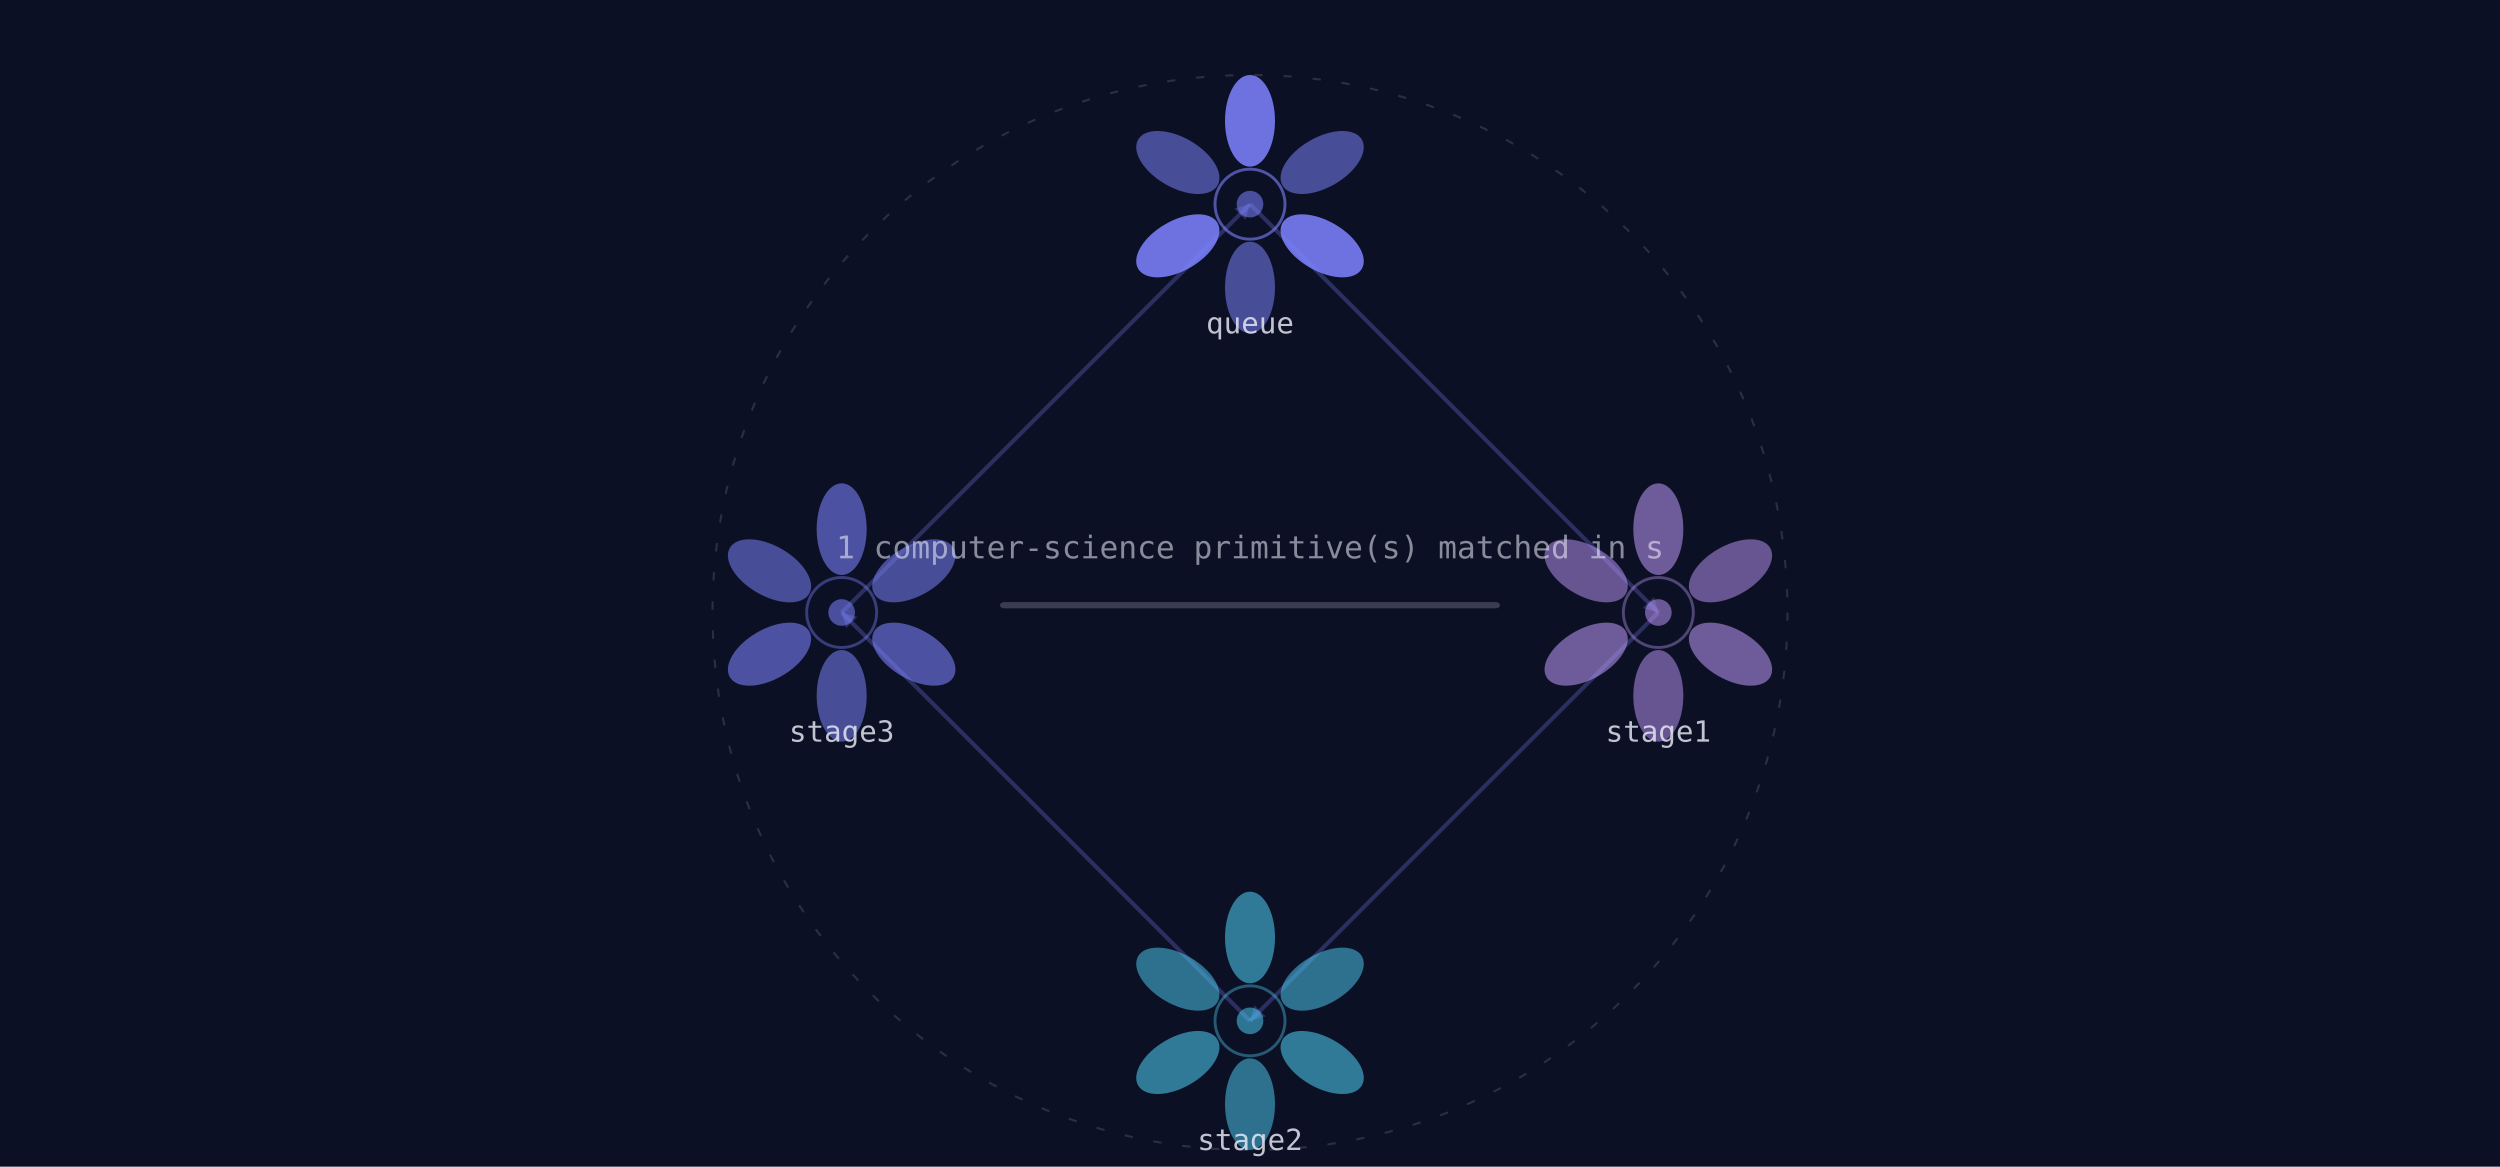
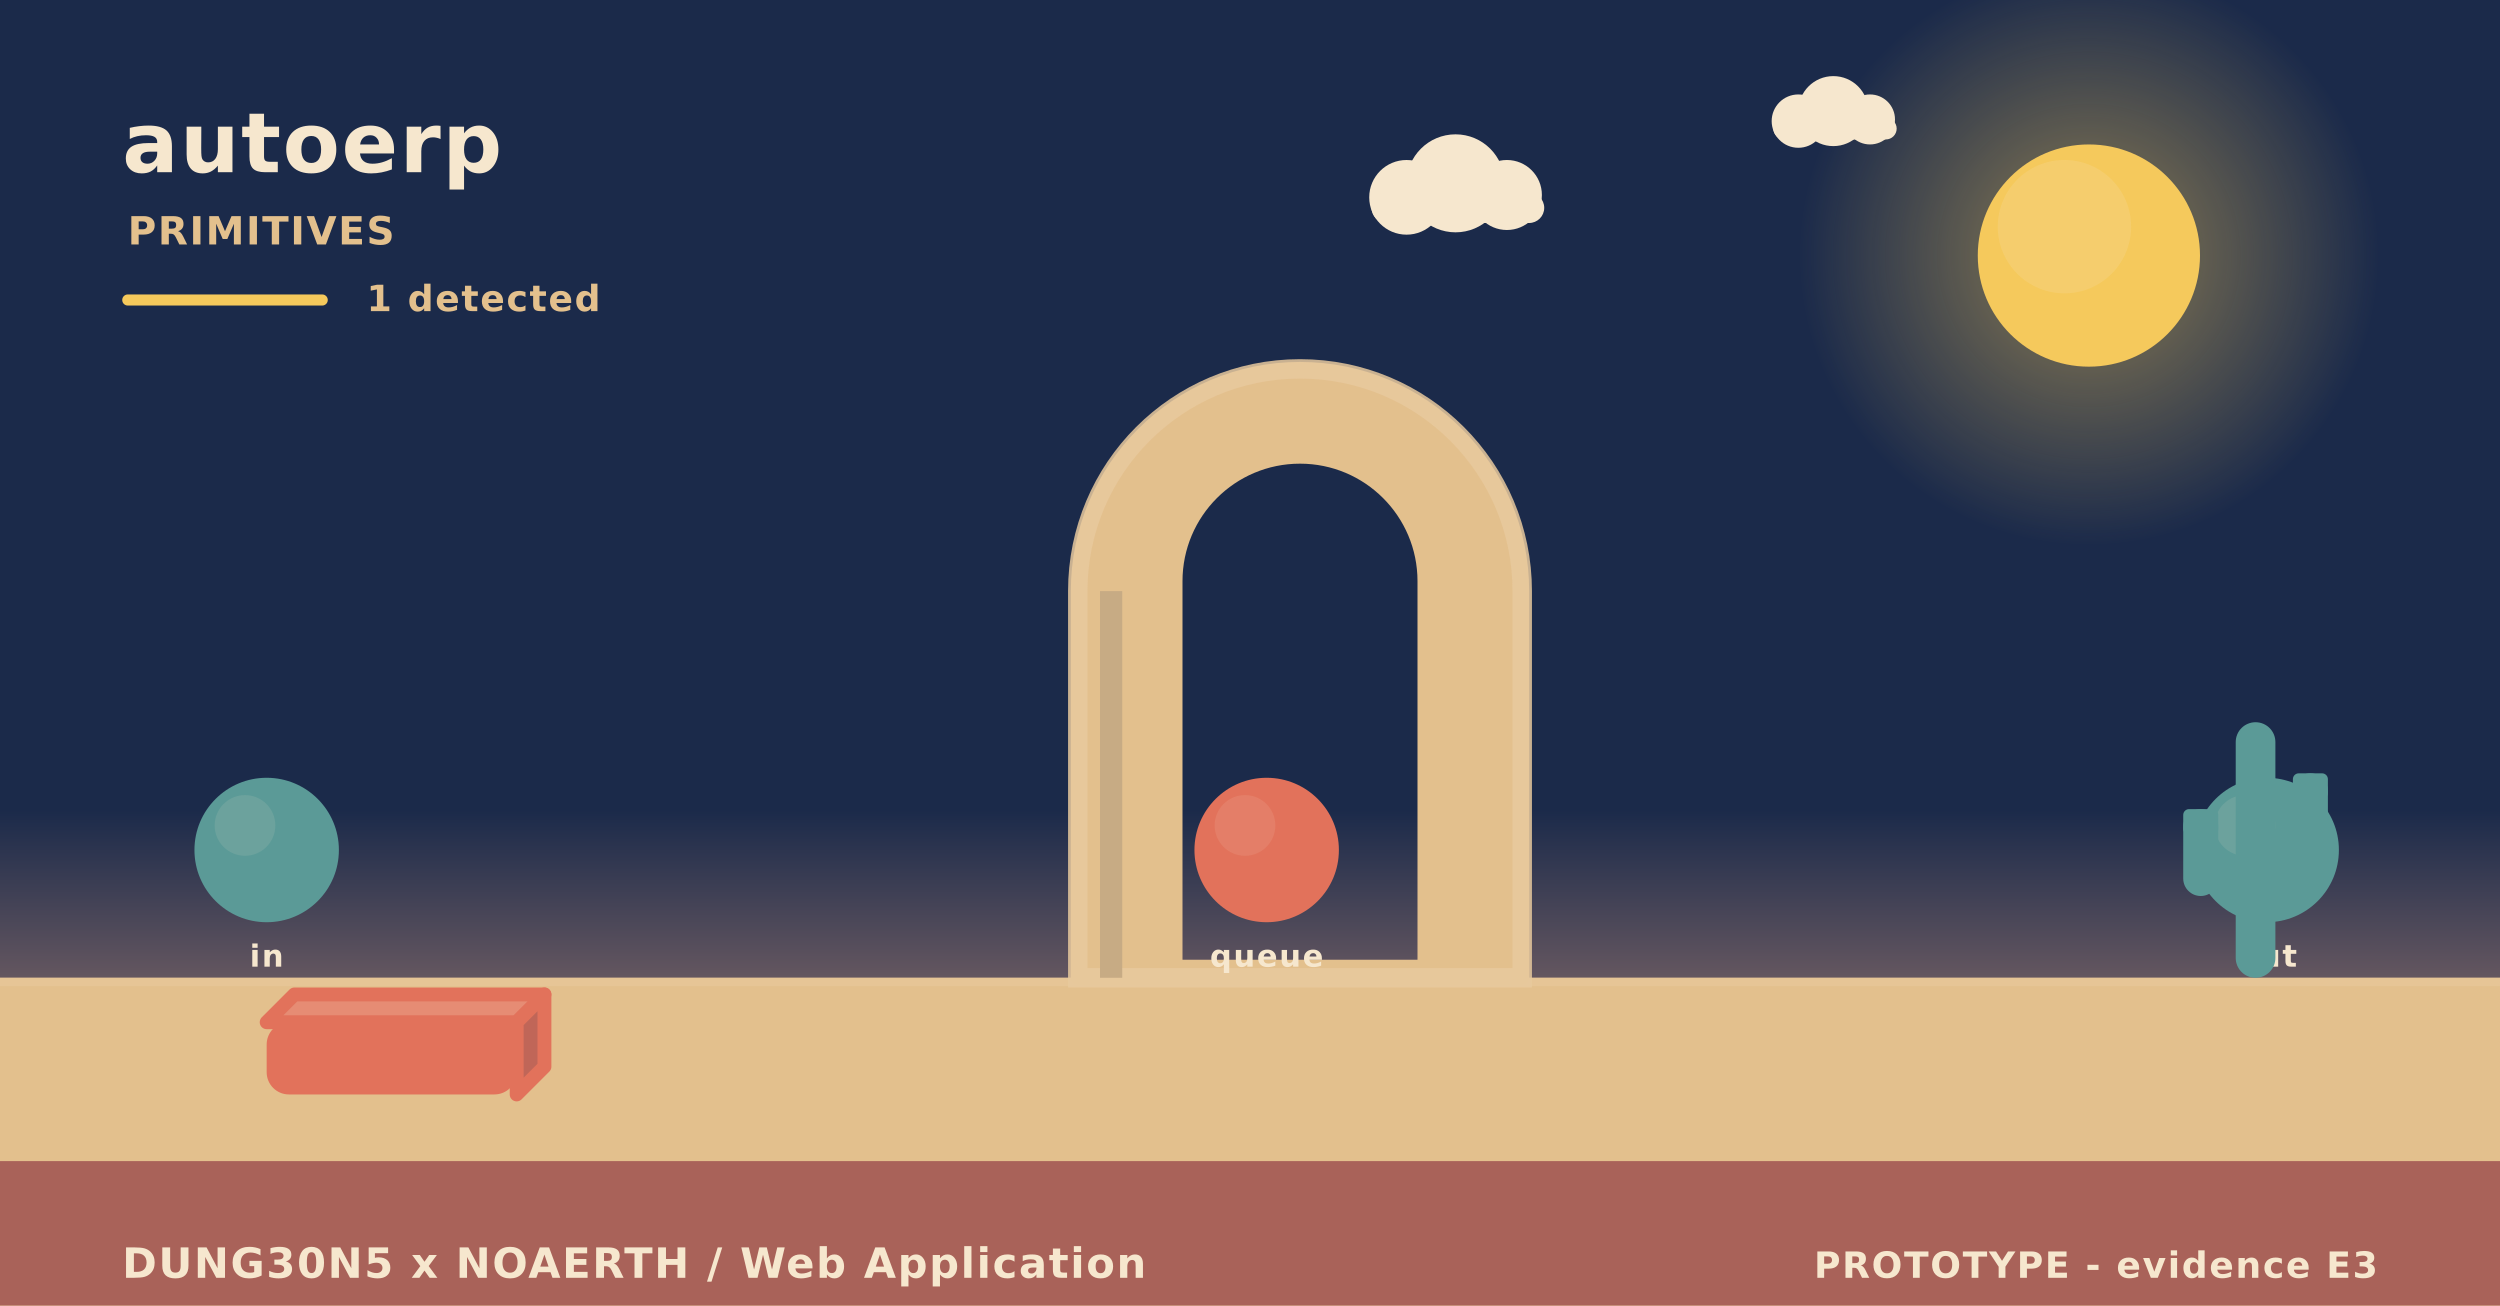
- <svg xmlns="http://www.w3.org/2000/svg" viewBox="0 0 1200 560" width="1200" height="560" role="img" aria-label="autoerp state machine">
-   <rect width="1200" height="560" fill="#0c1024" />
-   <defs>
-     <linearGradient id="gs" x1="0" y1="0" x2="1" y2="1">
-       <stop offset="0%" stop-color="#7c83ff" />
-       <stop offset="100%" stop-color="#b794f4" />
-     </linearGradient>
-   </defs>
-   <circle cx="600.00" cy="294.00" r="258.00" fill="none" stroke="rgba(238,240,251,0.140)" stroke-width="1.00" opacity="1.00" stroke-dasharray="4 10" />
-   <line x1="600.00" y1="98.00" x2="796.00" y2="294.00" stroke="rgba(124,131,255,0.500)" stroke-width="2.00" opacity="0.55" />
-   <polygon points="796.00,294.00 793.88,286.50 788.50,291.88" fill="rgba(124,131,255,0.500)" opacity="0.55" />
-   <line x1="796.00" y1="294.00" x2="600.00" y2="490.00" stroke="rgba(124,131,255,0.500)" stroke-width="2.00" opacity="0.55" />
-   <polygon points="600.00,490.00 607.50,487.88 602.12,482.50" fill="rgba(124,131,255,0.500)" opacity="0.55" />
-   <line x1="600.00" y1="490.00" x2="404.00" y2="294.00" stroke="rgba(124,131,255,0.500)" stroke-width="2.00" opacity="0.55" />
-   <polygon points="404.00,294.00 406.12,301.50 411.50,296.12" fill="rgba(124,131,255,0.500)" opacity="0.55" />
-   <line x1="404.00" y1="294.00" x2="600.00" y2="98.00" stroke="rgba(124,131,255,0.500)" stroke-width="2.00" opacity="0.55" />
-   <polygon points="600.00,98.00 592.50,100.12 597.88,105.50" fill="rgba(124,131,255,0.500)" opacity="0.55" />
-   <ellipse cx="600.00" cy="58.00" rx="12.00" ry="22.00" fill="rgba(124,131,255,0.900)" opacity="0.95" transform="rotate(0.0 600.00 58.00)" />
-   <ellipse cx="634.64" cy="78.00" rx="12.00" ry="22.00" fill="rgba(124,131,255,0.550)" opacity="0.95" transform="rotate(60.0 634.64 78.00)" />
-   <ellipse cx="634.64" cy="118.00" rx="12.00" ry="22.00" fill="rgba(124,131,255,0.900)" opacity="0.95" transform="rotate(120.0 634.64 118.00)" />
-   <ellipse cx="600.00" cy="138.00" rx="12.00" ry="22.00" fill="rgba(124,131,255,0.550)" opacity="0.95" transform="rotate(180.0 600.00 138.00)" />
-   <ellipse cx="565.36" cy="118.00" rx="12.00" ry="22.00" fill="rgba(124,131,255,0.900)" opacity="0.95" transform="rotate(240.0 565.36 118.00)" />
-   <ellipse cx="565.36" cy="78.00" rx="12.00" ry="22.00" fill="rgba(124,131,255,0.550)" opacity="0.95" transform="rotate(300.0 565.36 78.00)" />
-   <circle cx="600.00" cy="98.00" r="16.80" fill="none" stroke="rgba(124,131,255,0.900)" stroke-width="1.40" opacity="0.66" />
-   <circle cx="600.00" cy="98.00" r="6.40" fill="rgba(124,131,255,0.550)" opacity="1.00" />
-   <text x="600" y="160" font-family="ui-monospace,Menlo,monospace" font-size="14" fill="rgba(238,240,251,0.800)" text-anchor="middle">queue</text>
-   <ellipse cx="796.00" cy="254.00" rx="12.00" ry="22.00" fill="rgba(183,148,244,0.600)" opacity="0.95" transform="rotate(0.0 796.00 254.00)" />
-   <ellipse cx="830.64" cy="274.00" rx="12.00" ry="22.00" fill="rgba(183,148,244,0.550)" opacity="0.95" transform="rotate(60.0 830.64 274.00)" />
-   <ellipse cx="830.64" cy="314.00" rx="12.00" ry="22.00" fill="rgba(183,148,244,0.600)" opacity="0.95" transform="rotate(120.0 830.64 314.00)" />
-   <ellipse cx="796.00" cy="334.00" rx="12.00" ry="22.00" fill="rgba(183,148,244,0.550)" opacity="0.95" transform="rotate(180.0 796.00 334.00)" />
-   <ellipse cx="761.36" cy="314.00" rx="12.00" ry="22.00" fill="rgba(183,148,244,0.600)" opacity="0.95" transform="rotate(240.0 761.36 314.00)" />
-   <ellipse cx="761.36" cy="274.00" rx="12.00" ry="22.00" fill="rgba(183,148,244,0.550)" opacity="0.95" transform="rotate(300.0 761.36 274.00)" />
-   <circle cx="796.00" cy="294.00" r="16.80" fill="none" stroke="rgba(183,148,244,0.600)" stroke-width="1.40" opacity="0.66" />
-   <circle cx="796.00" cy="294.00" r="6.40" fill="rgba(183,148,244,0.550)" opacity="1.00" />
-   <text x="796" y="356" font-family="ui-monospace,Menlo,monospace" font-size="14" fill="rgba(238,240,251,0.800)" text-anchor="middle">stage1</text>
-   <ellipse cx="600.00" cy="450.00" rx="12.00" ry="22.00" fill="rgba(76,201,240,0.600)" opacity="0.95" transform="rotate(0.0 600.00 450.00)" />
-   <ellipse cx="634.64" cy="470.00" rx="12.00" ry="22.00" fill="rgba(76,201,240,0.550)" opacity="0.95" transform="rotate(60.0 634.64 470.00)" />
-   <ellipse cx="634.64" cy="510.00" rx="12.00" ry="22.00" fill="rgba(76,201,240,0.600)" opacity="0.95" transform="rotate(120.0 634.64 510.00)" />
-   <ellipse cx="600.00" cy="530.00" rx="12.00" ry="22.00" fill="rgba(76,201,240,0.550)" opacity="0.95" transform="rotate(180.0 600.00 530.00)" />
-   <ellipse cx="565.36" cy="510.00" rx="12.00" ry="22.00" fill="rgba(76,201,240,0.600)" opacity="0.95" transform="rotate(240.0 565.36 510.00)" />
-   <ellipse cx="565.36" cy="470.00" rx="12.00" ry="22.00" fill="rgba(76,201,240,0.550)" opacity="0.95" transform="rotate(300.0 565.36 470.00)" />
-   <circle cx="600.00" cy="490.00" r="16.80" fill="none" stroke="rgba(76,201,240,0.600)" stroke-width="1.40" opacity="0.66" />
-   <circle cx="600.00" cy="490.00" r="6.40" fill="rgba(76,201,240,0.550)" opacity="1.00" />
-   <text x="600" y="552" font-family="ui-monospace,Menlo,monospace" font-size="14" fill="rgba(238,240,251,0.800)" text-anchor="middle">stage2</text>
-   <ellipse cx="404.00" cy="254.00" rx="12.00" ry="22.00" fill="rgba(124,131,255,0.600)" opacity="0.95" transform="rotate(0.0 404.00 254.00)" />
-   <ellipse cx="438.64" cy="274.00" rx="12.00" ry="22.00" fill="rgba(124,131,255,0.550)" opacity="0.95" transform="rotate(60.0 438.64 274.00)" />
-   <ellipse cx="438.64" cy="314.00" rx="12.00" ry="22.00" fill="rgba(124,131,255,0.600)" opacity="0.95" transform="rotate(120.0 438.64 314.00)" />
-   <ellipse cx="404.00" cy="334.00" rx="12.00" ry="22.00" fill="rgba(124,131,255,0.550)" opacity="0.95" transform="rotate(180.0 404.00 334.00)" />
-   <ellipse cx="369.36" cy="314.00" rx="12.00" ry="22.00" fill="rgba(124,131,255,0.600)" opacity="0.95" transform="rotate(240.0 369.36 314.00)" />
-   <ellipse cx="369.36" cy="274.00" rx="12.00" ry="22.00" fill="rgba(124,131,255,0.550)" opacity="0.95" transform="rotate(300.0 369.36 274.00)" />
-   <circle cx="404.00" cy="294.00" r="16.80" fill="none" stroke="rgba(124,131,255,0.600)" stroke-width="1.40" opacity="0.66" />
-   <circle cx="404.00" cy="294.00" r="6.40" fill="rgba(124,131,255,0.550)" opacity="1.00" />
-   <text x="404" y="356" font-family="ui-monospace,Menlo,monospace" font-size="14" fill="rgba(238,240,251,0.800)" text-anchor="middle">stage3</text>
-   <rect x="480.00" y="289.00" width="240.00" height="3.00" rx="2.00" fill="rgba(238,240,251,0.200)" opacity="1.00" />
-   <text x="600" y="268" font-family="ui-monospace,Menlo,monospace" font-size="15" fill="rgba(238,240,251,0.550)" text-anchor="middle">1 computer-science primitive(s) matched in s</text>
+ <svg xmlns="http://www.w3.org/2000/svg" width="900" height="470" viewBox="0 0 900 470" role="img" aria-label="autoerp - how it behaves">
+   <linearGradient id="skys" x1="0" y1="0" x2="0" y2="1">
+     <stop offset="0" stop-color="#1b2a4a" />
+     <stop offset="0.62" stop-color="#1b2a4a" />
+     <stop offset="1" stop-color="#f3ad8a" />
+   </linearGradient>
+   <rect width="900" height="470" fill="url(#skys)" />
+   <radialGradient id="suns">
+     <stop offset="0.35" stop-color="#f5c95c" stop-opacity="0.34" />
+     <stop offset="1" stop-color="#f5c95c" stop-opacity="0" />
+   </radialGradient>
+   <circle cx="752" cy="92" r="104" fill="url(#suns)" />
+   <circle cx="752" cy="92" r="40" fill="#f5c95c" />
+   <circle cx="743.2" cy="81.6" r="24" fill="#f5d27e" opacity="0.5" />
+   <g>
+     <circle cx="524" cy="66" r="17.64" fill="#f6e7ce" />
+     <circle cx="506.36" cy="71.04" r="13.44" fill="#f6e7ce" />
+     <circle cx="542.48" cy="70.2" r="12.6" fill="#f6e7ce" />
+     <rect x="493.76" y="69.36" width="62.16" height="10.92" rx="5.46" fill="#f6e7ce" />
+   </g>
+   <g>
+     <circle cx="660" cy="40" r="12.6" fill="#f6e7ce" />
+     <circle cx="647.4" cy="43.6" r="9.6" fill="#f6e7ce" />
+     <circle cx="673.2" cy="43" r="9" fill="#f6e7ce" />
+     <rect x="638.4" y="42.4" width="44.4" height="7.8" rx="3.9" fill="#f6e7ce" />
+   </g>
+   <rect x="0" y="352" width="900" height="118" fill="#e3c08d" />
+   <rect x="0" y="352" width="900" height="3" fill="#e6c596" />
+   <text x="44" y="62" font-family="Verdana,DejaVu Sans,sans-serif" font-size="30" font-weight="700" letter-spacing="0.6" fill="#f6e7ce" text-anchor="start">autoerp</text>
+   <text x="46" y="88" font-family="Verdana,DejaVu Sans,sans-serif" font-size="14" font-weight="700" letter-spacing="0.6" fill="#e3c08d" text-anchor="start">PRIMITIVES</text>
+   <rect x="44" y="106" width="74" height="4" rx="2" fill="#f5c95c" />
+   <text x="132" y="112" font-family="Verdana,DejaVu Sans,sans-serif" font-size="13" font-weight="700" letter-spacing="0.6" fill="#e3c08d" text-anchor="start">1 detected</text>
+   <path d="M388,352 L388,212.8 A80,80 0 0 1 548,212.8 L548,352 Z M423.2,348 L423.2,209.22 A44.8,44.8 0 0 1 512.8,209.22 L512.8,348 Z" fill="#e3c08d" fill-rule="evenodd" stroke="#e3c08d" stroke-width="5" stroke-linejoin="round" />
+   <path d="M388,352 L388,212.8 A80,80 0 0 1 548,212.8 L548,352 Z" fill="none" stroke="#e8c99d" stroke-width="7" stroke-linecap="round" opacity="0.85" />
+   <rect x="396" y="212.8" width="8" height="139.2" fill="#c7ab84" />
+   <circle cx="96" cy="306" r="26" fill="#5b9a97" />
+   <circle cx="88.2" cy="297.16" r="10.92" fill="#7aa9a2" opacity="0.55" />
+   <text x="96" y="348" font-family="Verdana,DejaVu Sans,sans-serif" font-size="11" font-weight="700" letter-spacing="0.6" fill="#f6e7ce" text-anchor="middle">in</text>
+   <circle cx="456" cy="306" r="26" fill="#e2725b" />
+   <circle cx="448.2" cy="297.16" r="10.92" fill="#e68972" opacity="0.55" />
+   <text x="456" y="348" font-family="Verdana,DejaVu Sans,sans-serif" font-size="11" font-weight="700" letter-spacing="0.6" fill="#f6e7ce" text-anchor="middle">queue</text>
+   <circle cx="816" cy="306" r="26" fill="#5b9a97" />
+   <circle cx="808.2" cy="297.16" r="10.92" fill="#7aa9a2" opacity="0.55" />
+   <text x="816" y="348" font-family="Verdana,DejaVu Sans,sans-serif" font-size="11" font-weight="700" letter-spacing="0.6" fill="#f6e7ce" text-anchor="middle">out</text>
+   <path d="M96,368 L186,368 L196,358 L106,358 Z" fill="#e68c74" stroke="#e2725b" stroke-width="5" stroke-linejoin="round" />
+   <path d="M186,368 L196,358 L196,384 L186,394 Z" fill="#c06658" stroke="#e2725b" stroke-width="5" stroke-linejoin="round" />
+   <rect x="96" y="368" width="90" height="26" rx="8" fill="#e2725b" />
+   <rect x="804.86" y="260" width="14.28" height="92" rx="7.14" fill="#5b9a97" />
+   <rect x="785.96" y="291.28" width="12.6" height="31.28" rx="6.3" fill="#5b9a97" />
+   <rect x="785.96" y="291.28" width="12.6" height="9.2" rx="2.1" fill="#5b9a97" />
+   <rect x="825.44" y="278.4" width="12.6" height="31.28" rx="6.3" fill="#5b9a97" />
+   <rect x="825.44" y="278.4" width="12.6" height="9.2" rx="2.1" fill="#5b9a97" />
+   <rect x="0" y="418" width="900" height="52" rx="0" fill="#a65c56" opacity="0.94" />
+   <text x="44" y="460" font-family="Verdana,DejaVu Sans,sans-serif" font-size="15" font-weight="700" letter-spacing="0.6" fill="#f6e7ce" text-anchor="start">DUNG30N5 x NOAERTH  /  Web Application</text>
+   <text x="856" y="460" font-family="Verdana,DejaVu Sans,sans-serif" font-size="13" font-weight="700" letter-spacing="0.6" fill="#f6e7ce" text-anchor="end">PROTOTYPE  -  evidence E3</text>
</svg>
